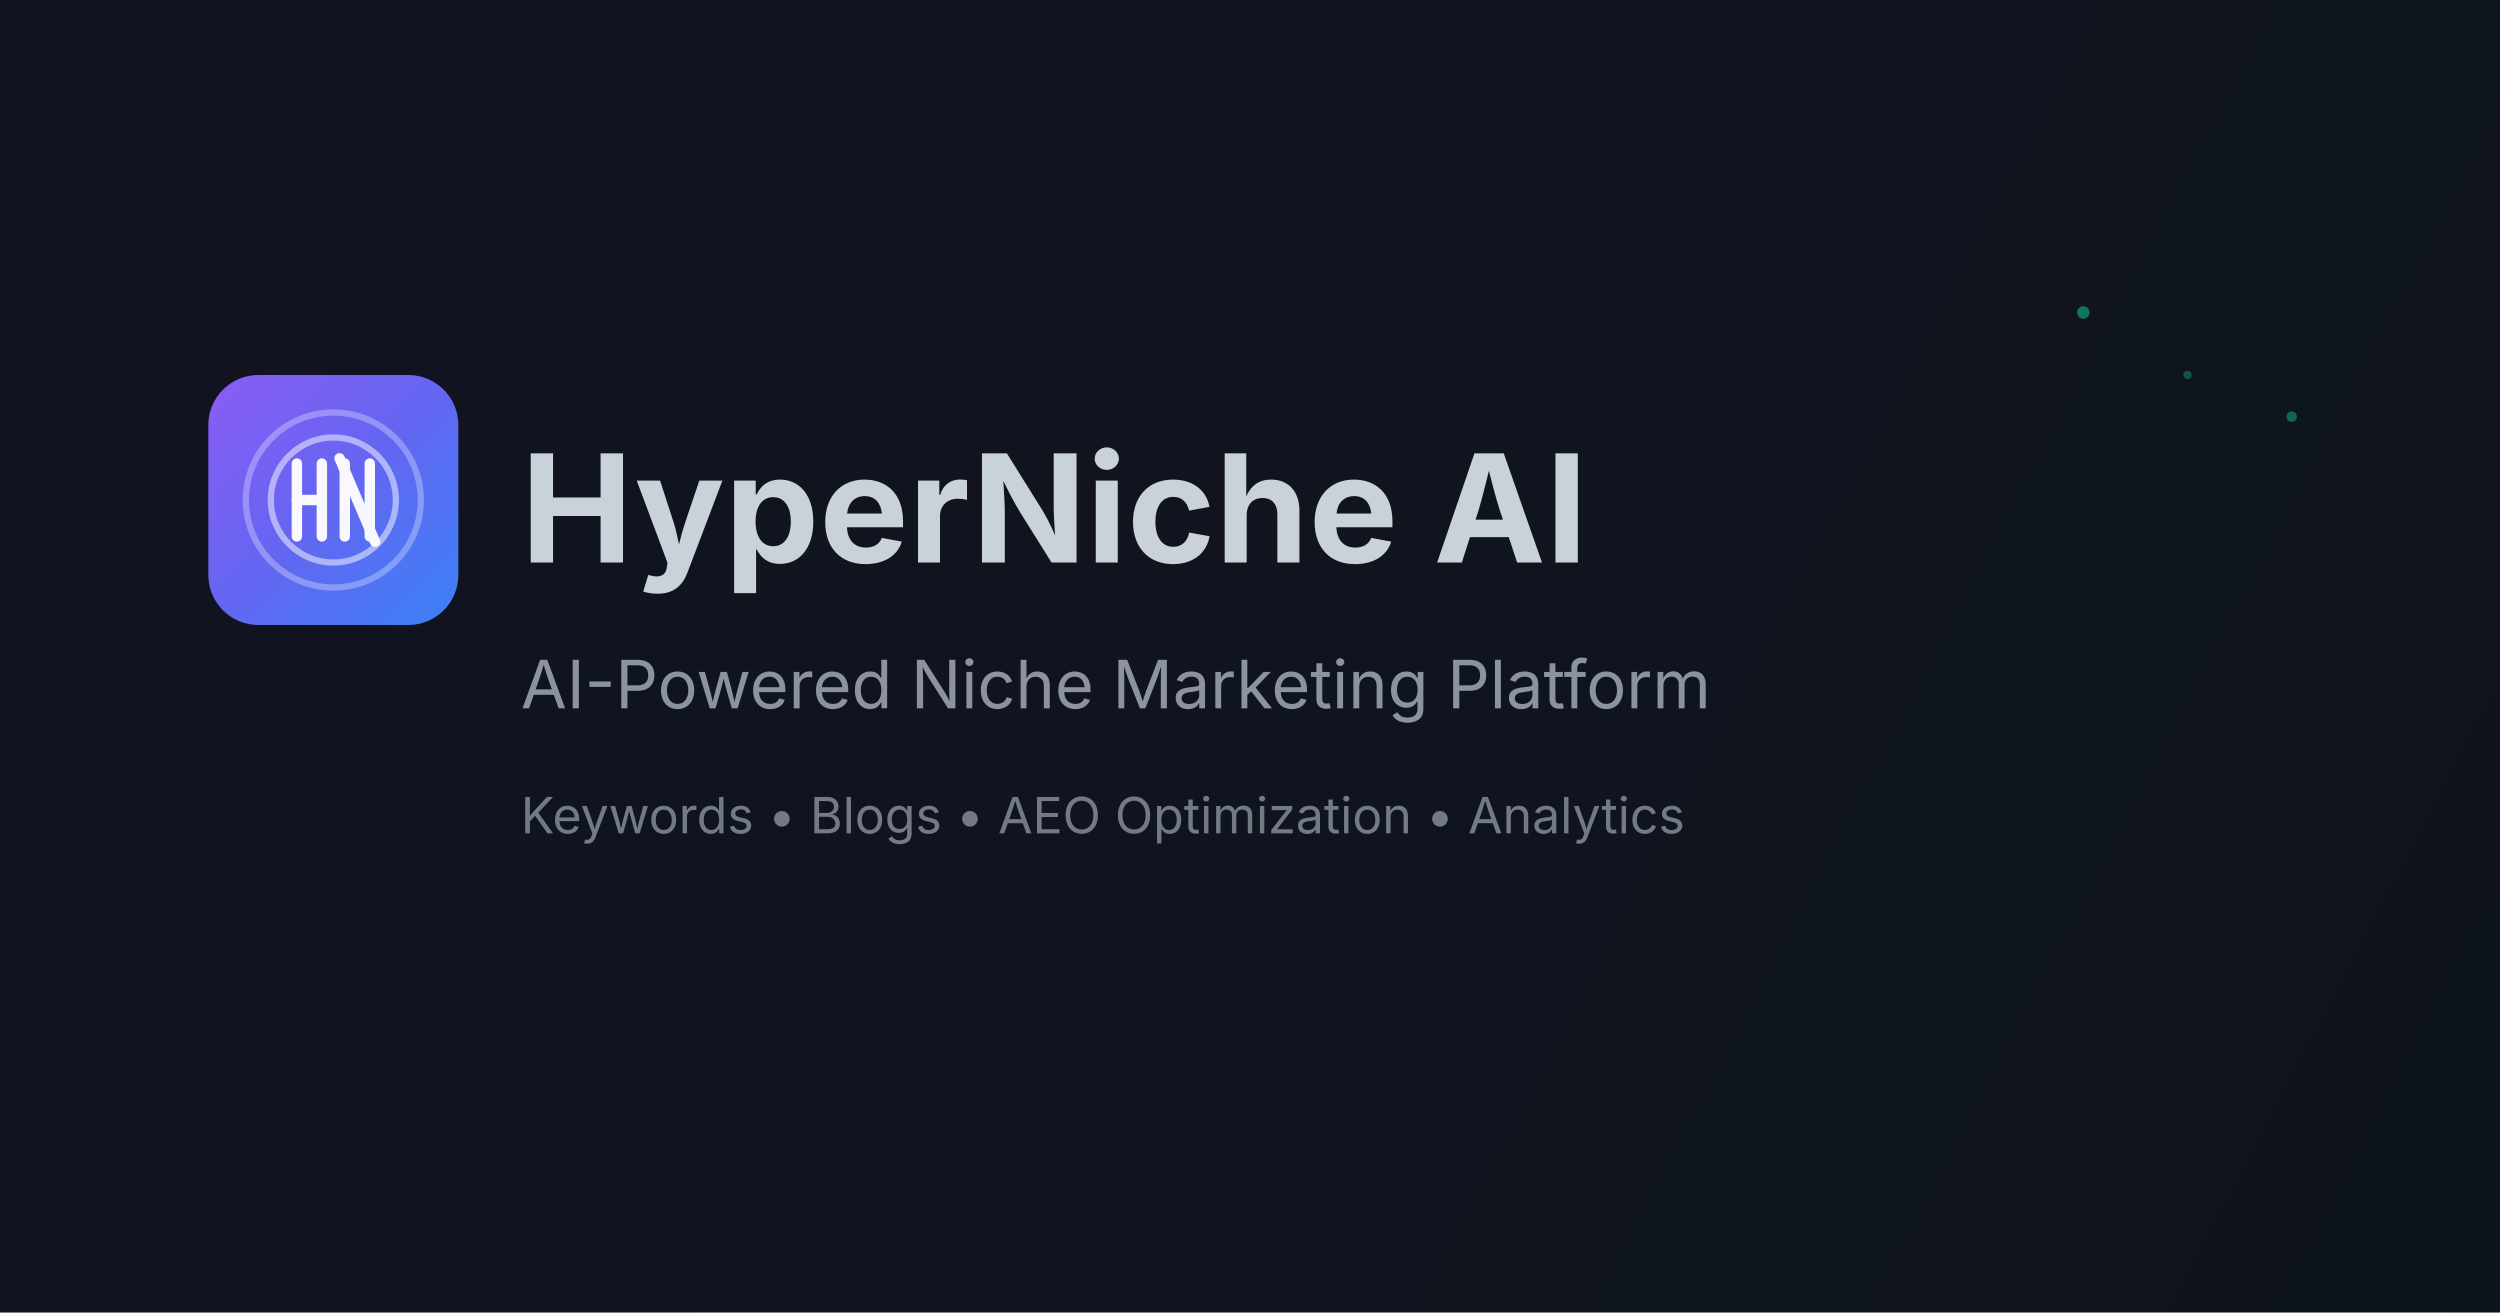
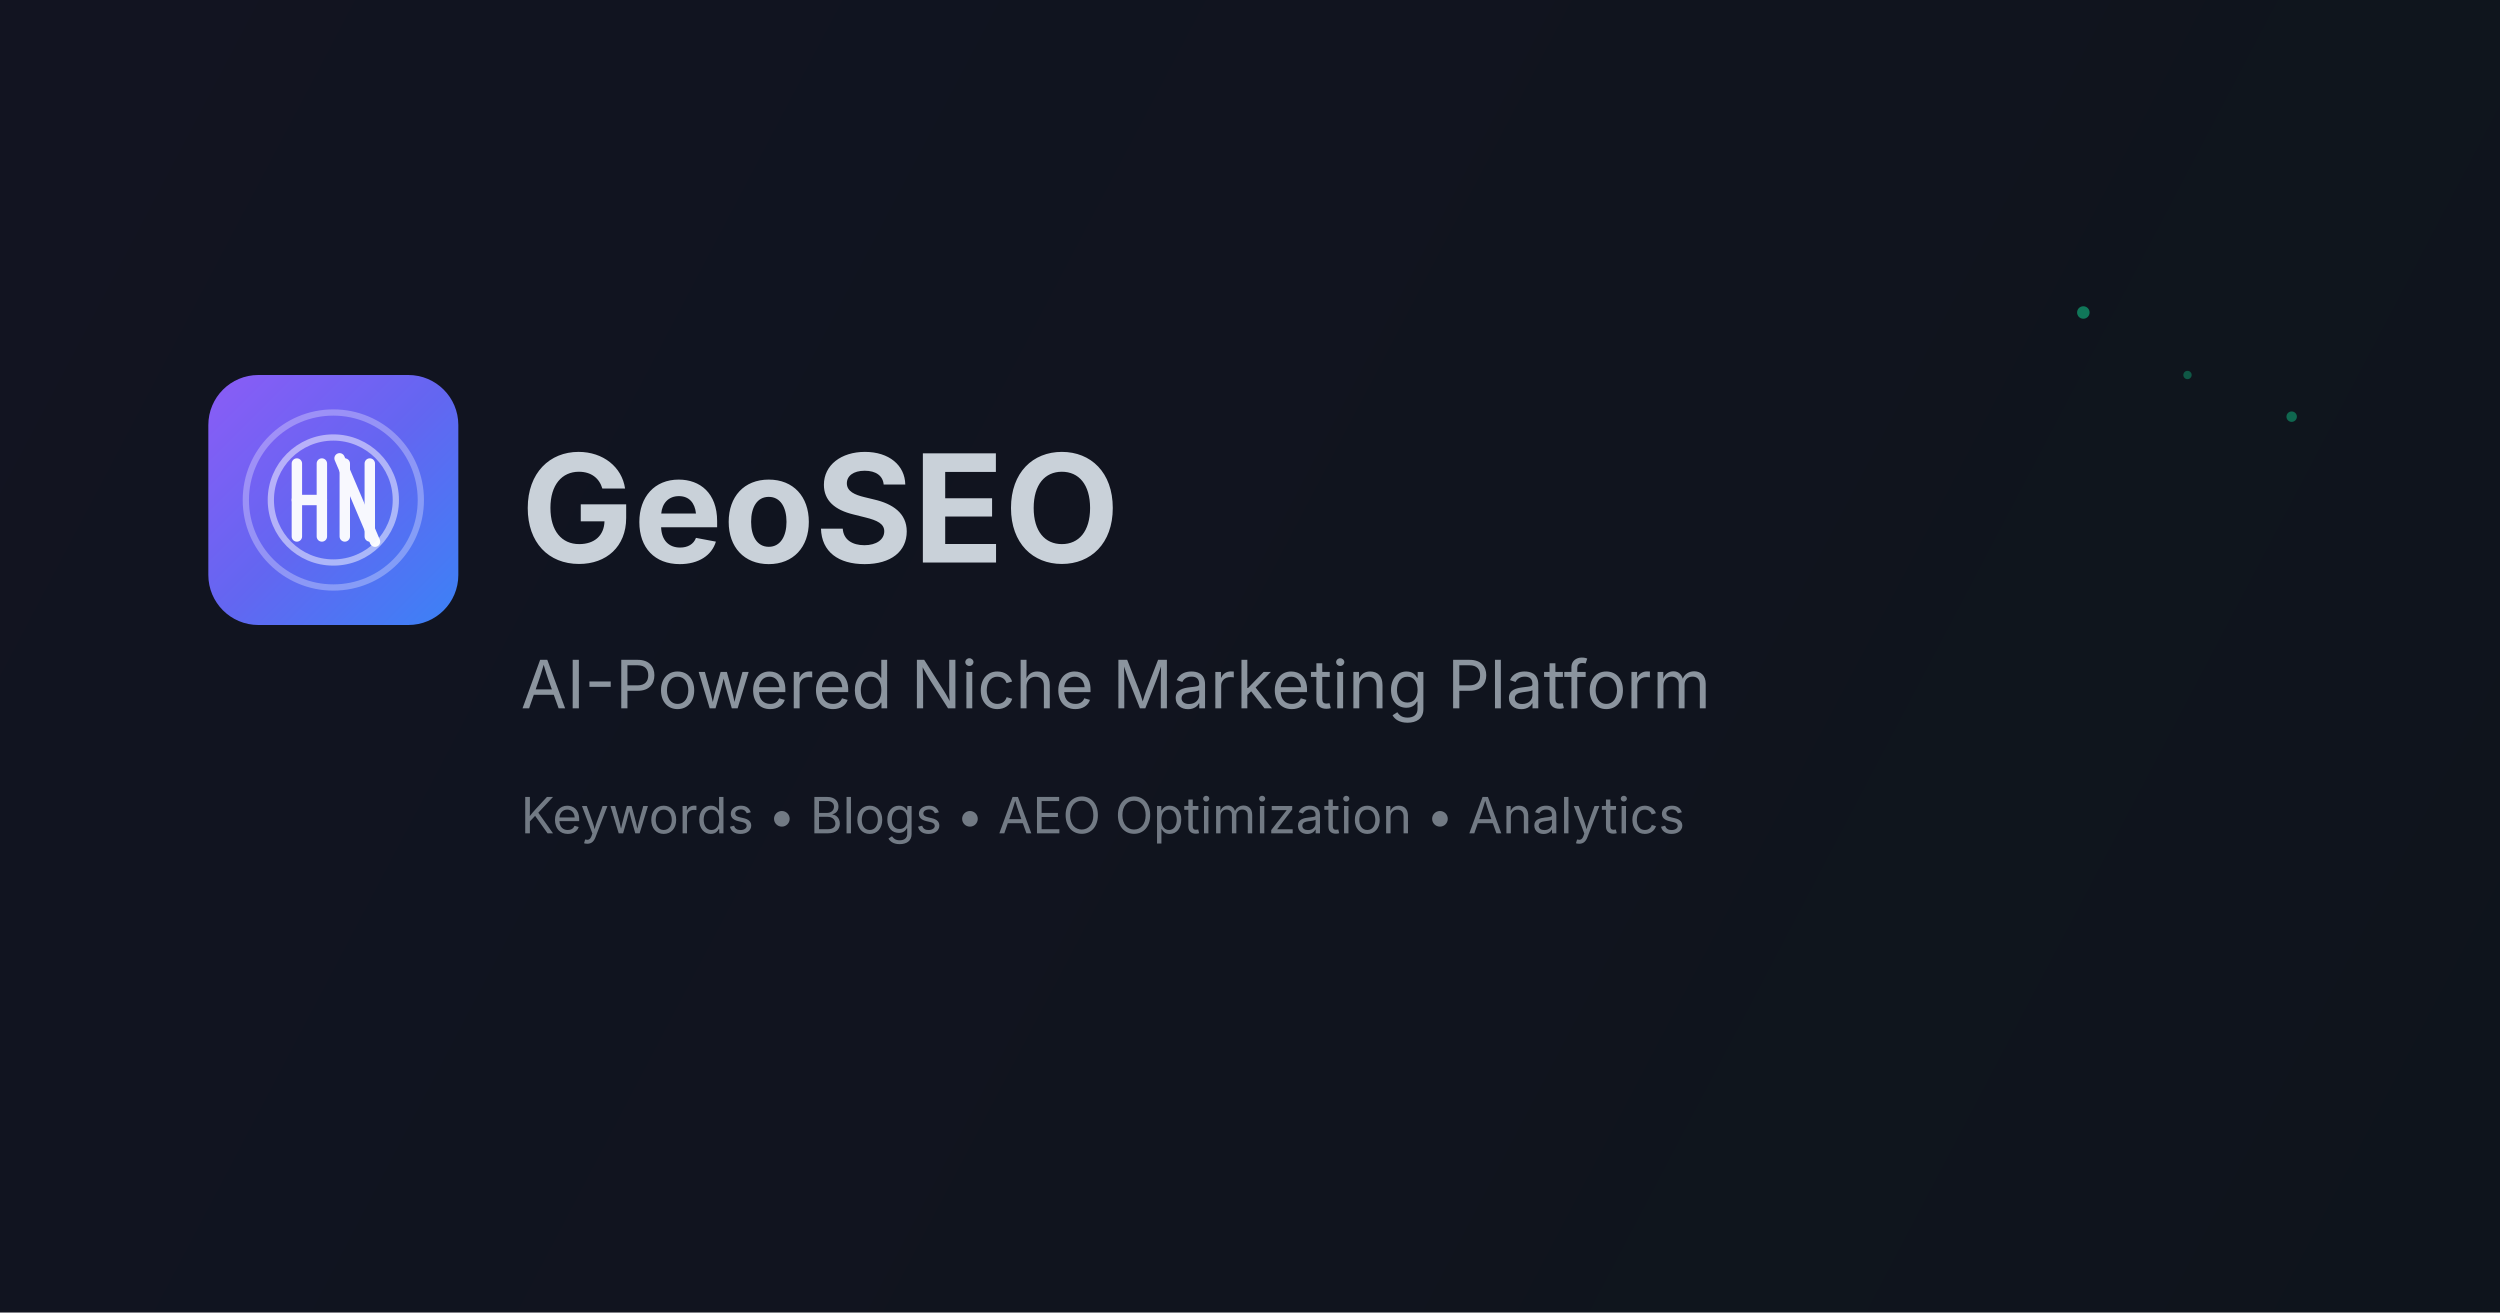
<svg xmlns="http://www.w3.org/2000/svg" width="1200" height="630" viewBox="0 0 1200 630" fill="none">
  <rect width="1200" height="630" fill="#0d1117" />
  <rect width="1200" height="630" fill="url(#bgGradient)" opacity="0.3" />
  <g transform="translate(100, 180)">
    <rect width="120" height="120" rx="24" fill="url(#logoGradient)" />
    <circle cx="60" cy="60" r="42" stroke="white" stroke-width="3" opacity="0.3" />
    <circle cx="60" cy="60" r="30" stroke="white" stroke-width="3" opacity="0.5" />
    <g opacity="0.95">
      <rect x="40" y="40" width="5" height="40" rx="2.5" fill="white" />
      <rect x="40" y="57.5" width="17" height="5" rx="2.5" fill="white" />
      <rect x="52" y="40" width="5" height="40" rx="2.5" fill="white" />
      <rect x="63" y="40" width="5" height="40" rx="2.5" fill="white" />
      <path d="M63 40 L80 80" stroke="white" stroke-width="5" stroke-linecap="round" />
      <rect x="75" y="40" width="5" height="40" rx="2.5" fill="white" />
    </g>
  </g>
  <text x="250" y="270" font-family="system-ui, -apple-system, sans-serif" font-size="72" font-weight="700" fill="#c9d1d9">
-     HyperNiche AI
+     GeoSEO
  </text>
  <text x="250" y="340" font-family="system-ui, -apple-system, sans-serif" font-size="32" font-weight="400" fill="#8b949e">
    AI-Powered Niche Marketing Platform
  </text>
  <text x="250" y="400" font-family="system-ui, -apple-system, sans-serif" font-size="24" font-weight="400" fill="#8b949e" opacity="0.8">
    Keywords • Blogs • AEO Optimization • Analytics
  </text>
  <circle cx="1000" cy="150" r="3" fill="#10b981" opacity="0.6" />
  <circle cx="1050" cy="180" r="2" fill="#10b981" opacity="0.4" />
  <circle cx="1100" cy="200" r="2.5" fill="#10b981" opacity="0.5" />
  <defs>
    <linearGradient id="bgGradient" x1="0" y1="0" x2="1200" y2="630" gradientUnits="userSpaceOnUse">
      <stop stop-color="#8b5cf6" stop-opacity="0.15" />
      <stop offset="1" stop-color="#3b82f6" stop-opacity="0.08" />
    </linearGradient>
    <linearGradient id="logoGradient" x1="0" y1="0" x2="120" y2="120" gradientUnits="userSpaceOnUse">
      <stop offset="0%" stop-color="#8b5cf6" />
      <stop offset="50%" stop-color="#6366f1" />
      <stop offset="100%" stop-color="#3b82f6" />
    </linearGradient>
  </defs>
</svg>
